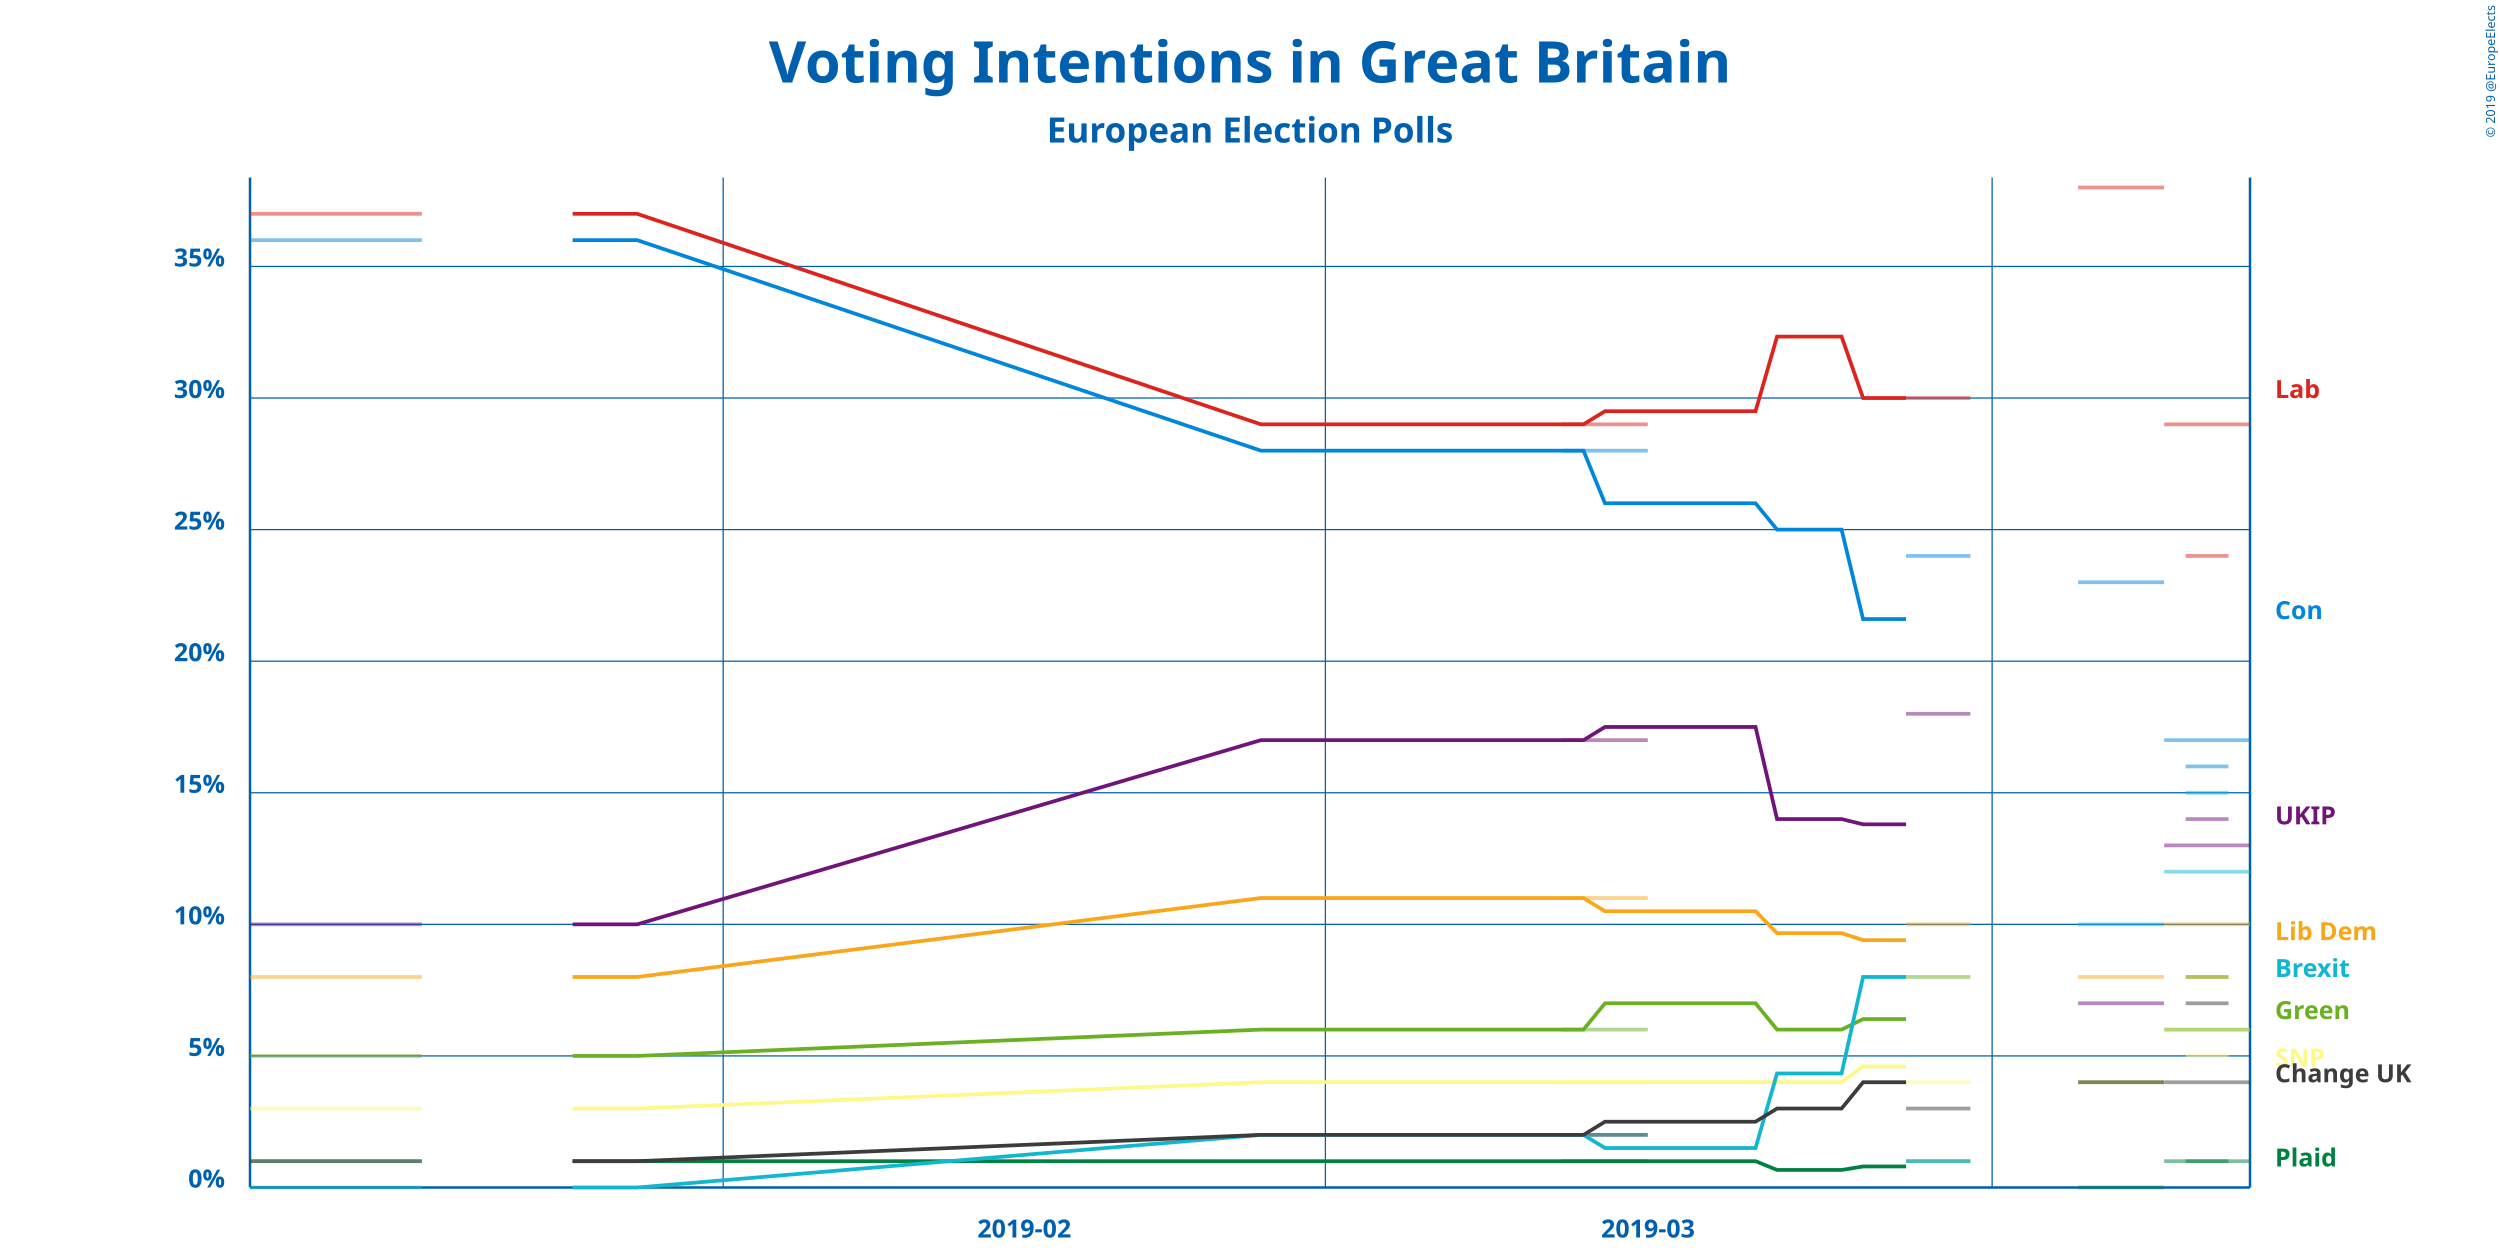
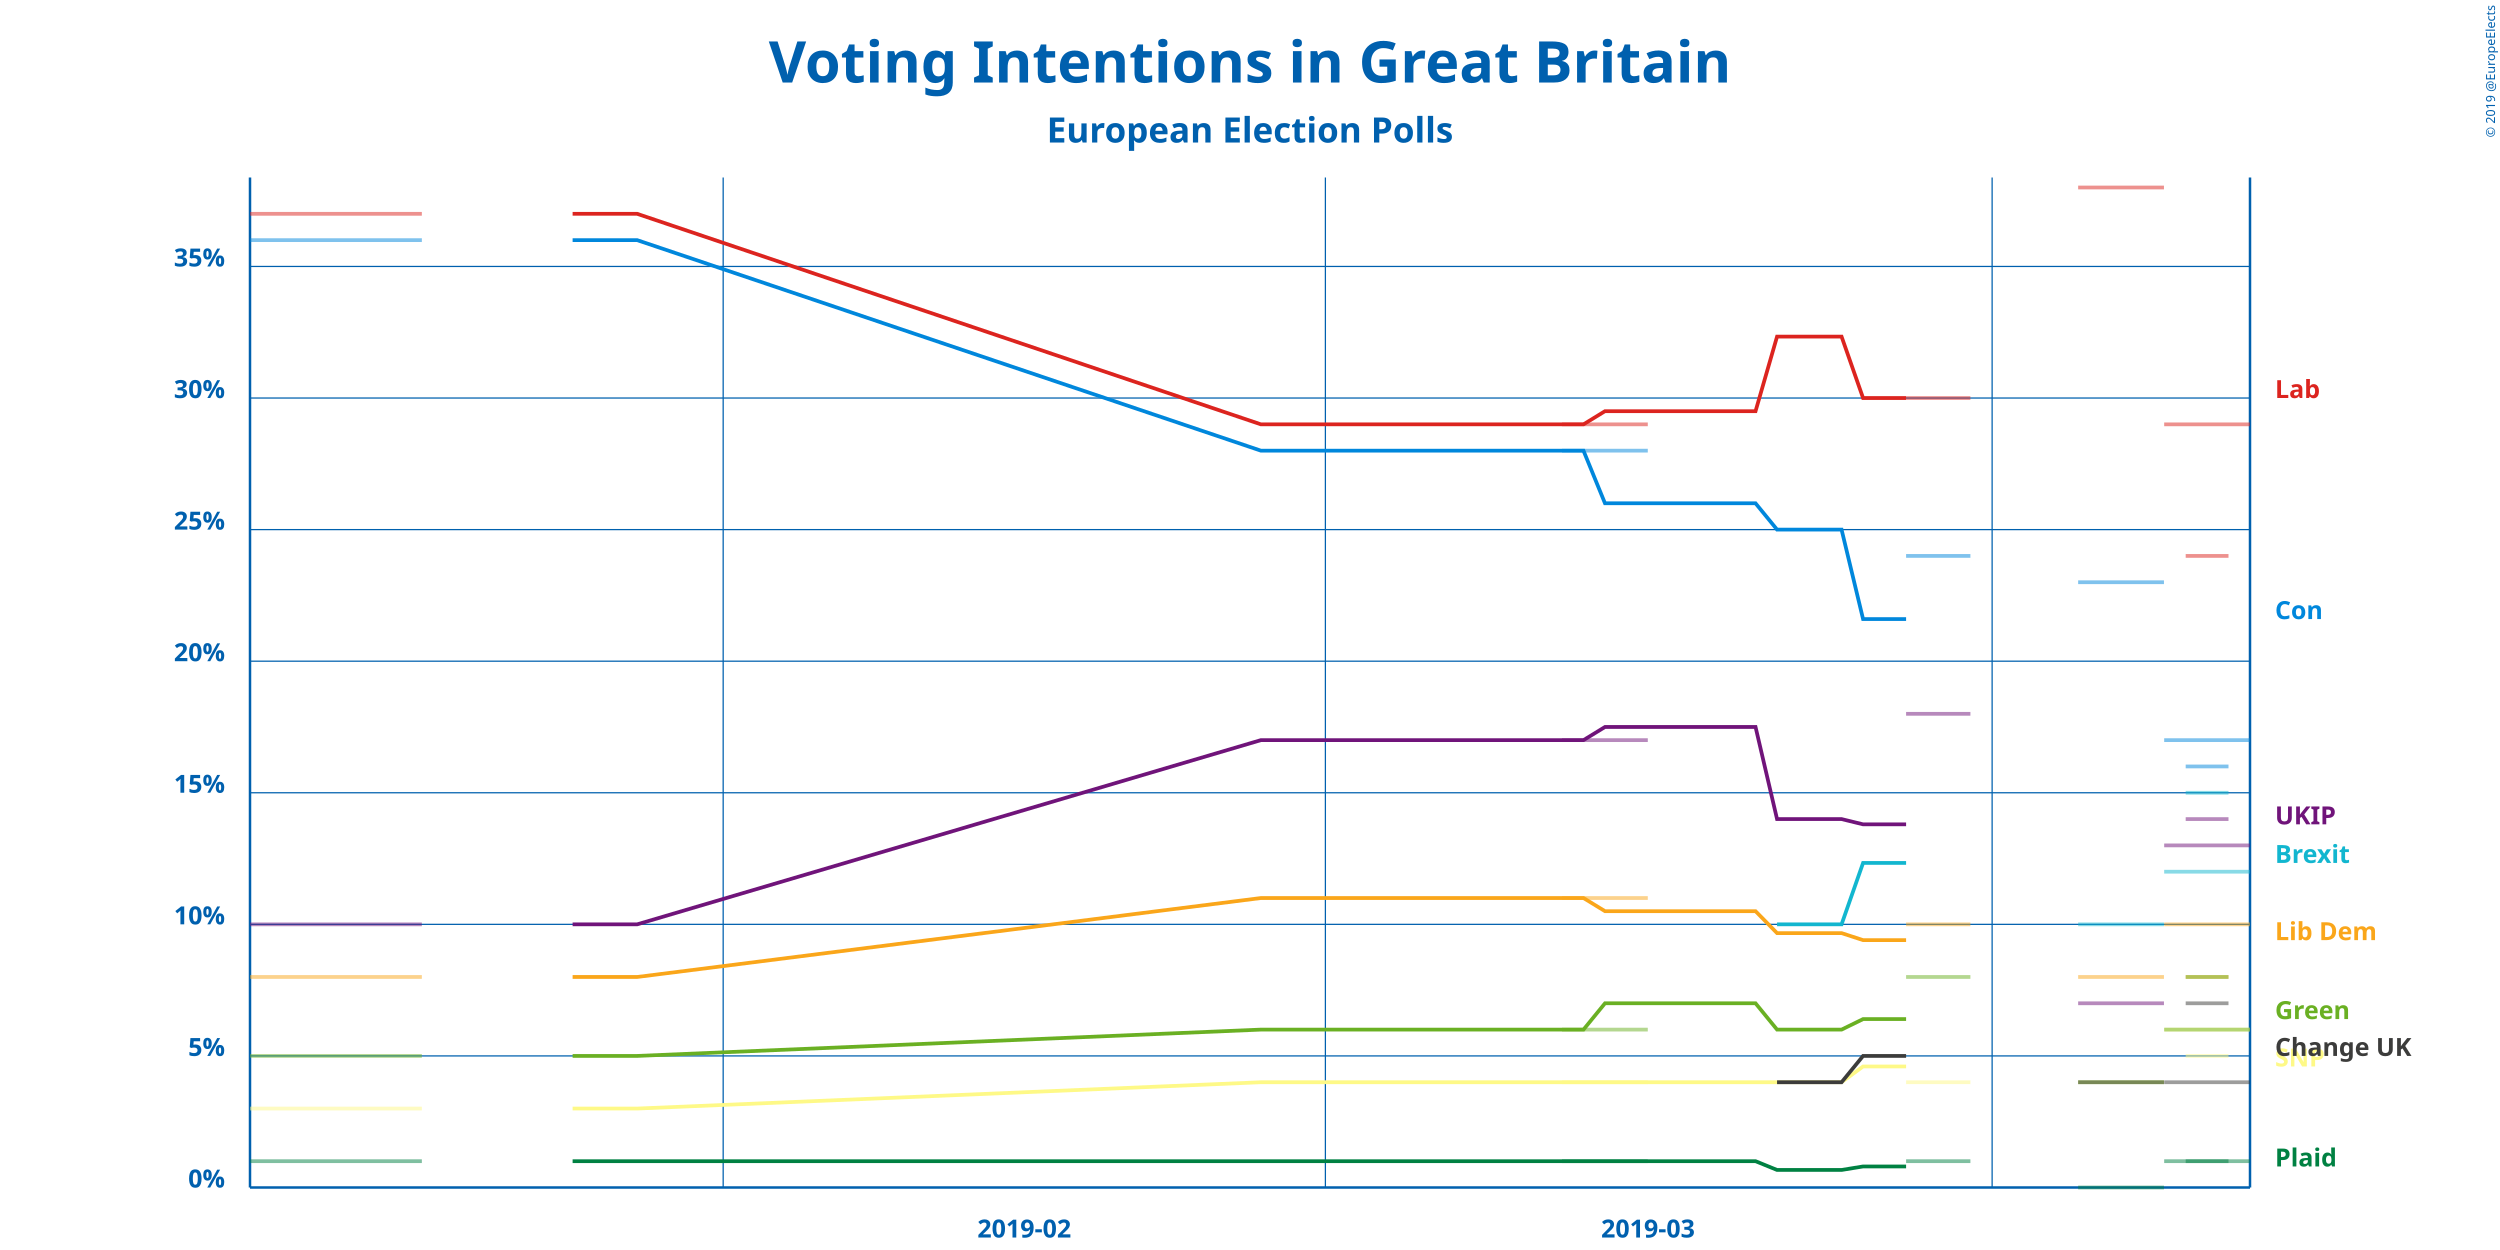
<svg HEIGHT="1000" WIDTH="2000">
  <rect fill="#FFFFFF" height="1000" stroke="none" width="2000" x="0" y="0" />
  <text fill="#0060AE" font-family="'Advent Pro'" font-size="46px" font-style="normal" font-weight="bold" text-align="center" text-anchor="middle" x="1000" y="66">Voting Intentions in Great Britain</text>
  <text fill="#0060AE" font-family="'Advent Pro'" font-size="28px" font-style="normal" font-weight="bold" text-align="center" text-anchor="middle" x="1000" y="114">European Election Polls</text>
  <text fill="#0060AE" font-family="'Advent Pro'" font-size="10px" font-style="normal" font-weight="normal" text-align="center" text-anchor="end" transform="rotate(270)" x="-4" y="1996">© 2019 @EuropeElects</text>
  <g>
    <g>
      <line stroke="#0060AE" stroke-width="2" x1="200.0" x2="1800.0" y1="950.0" y2="950.0" />
      <text fill="#0060AE" font-family="'Advent Pro'" font-size="20px" font-style="normal" font-weight="bold" text-align="center" text-anchor="end" x="180.0" y="950.0">0%</text>
      <line stroke="#0060AE" stroke-width="2" x1="200.0" x2="200.0" y1="950.0" y2="142.0" />
      <line stroke="#0060AE" stroke-width="2" x1="1800.0" x2="1800.0" y1="950.0" y2="142.0" />
      <line stroke="#0060AE" stroke-width="1" x1="578.535" x2="578.535" y1="950.0" y2="142.0" />
      <text fill="#0060AE" font-family="'Advent Pro'" font-size="20px" font-style="normal" font-weight="bold" text-align="center" text-anchor="middle" x="819.421" y="990.0">2019-02</text>
      <line stroke="#0060AE" stroke-width="1" x1="1060.308" x2="1060.308" y1="950.0" y2="142.0" />
      <text fill="#0060AE" font-family="'Advent Pro'" font-size="20px" font-style="normal" font-weight="bold" text-align="center" text-anchor="middle" x="1318.4" y="990.0">2019-03</text>
      <line stroke="#0060AE" stroke-width="1" x1="1593.698" x2="1593.698" y1="950.0" y2="142.0" />
      <line stroke="#0060AE" stroke-width="1" x1="200.0" x2="1800.0" y1="844.737" y2="844.737" />
      <text fill="#0060AE" font-family="'Advent Pro'" font-size="20px" font-style="normal" font-weight="bold" text-align="center" text-anchor="end" x="180.0" y="844.737">5%</text>
      <line stroke="#0060AE" stroke-width="1" x1="200.0" x2="1800.0" y1="739.474" y2="739.474" />
      <text fill="#0060AE" font-family="'Advent Pro'" font-size="20px" font-style="normal" font-weight="bold" text-align="center" text-anchor="end" x="180.0" y="739.474">10%</text>
      <line stroke="#0060AE" stroke-width="1" x1="200.0" x2="1800.0" y1="634.211" y2="634.211" />
      <text fill="#0060AE" font-family="'Advent Pro'" font-size="20px" font-style="normal" font-weight="bold" text-align="center" text-anchor="end" x="180.0" y="634.211">15%</text>
      <line stroke="#0060AE" stroke-width="1" x1="200.0" x2="1800.0" y1="528.947" y2="528.947" />
      <text fill="#0060AE" font-family="'Advent Pro'" font-size="20px" font-style="normal" font-weight="bold" text-align="center" text-anchor="end" x="180.0" y="528.947">20%</text>
      <line stroke="#0060AE" stroke-width="1" x1="200.0" x2="1800.0" y1="423.684" y2="423.684" />
      <text fill="#0060AE" font-family="'Advent Pro'" font-size="20px" font-style="normal" font-weight="bold" text-align="center" text-anchor="end" x="180.0" y="423.684">25%</text>
      <line stroke="#0060AE" stroke-width="1" x1="200.0" x2="1800.0" y1="318.421" y2="318.421" />
      <text fill="#0060AE" font-family="'Advent Pro'" font-size="20px" font-style="normal" font-weight="bold" text-align="center" text-anchor="end" x="180.0" y="318.421">30%</text>
      <line stroke="#0060AE" stroke-width="1" x1="200.0" x2="1800.0" y1="213.158" y2="213.158" />
      <text fill="#0060AE" font-family="'Advent Pro'" font-size="20px" font-style="normal" font-weight="bold" text-align="center" text-anchor="end" x="180.0" y="213.158">35%</text>
    </g>
    <g>
      <line stroke="#0087DC" stroke-opacity="0.5" stroke-width="3" x1="1731.347" x2="1800.0" y1="592.105" y2="592.105" />
      <line stroke="#DC241F" stroke-opacity="0.5" stroke-width="3" x1="1731.347" x2="1800.0" y1="339.474" y2="339.474" />
      <line stroke="#FAA61A" stroke-opacity="0.5" stroke-width="3" x1="1731.347" x2="1800.0" y1="739.474" y2="739.474" />
      <line stroke="#FEF987" stroke-opacity="0.5" stroke-width="3" x1="1731.347" x2="1800.0" y1="823.684" y2="823.684" />
      <line stroke="#008142" stroke-opacity="0.5" stroke-width="3" x1="1731.347" x2="1800.0" y1="928.947" y2="928.947" />
      <line stroke="#70147A" stroke-opacity="0.5" stroke-width="3" x1="1731.347" x2="1800.0" y1="676.316" y2="676.316" />
      <line stroke="#6AB023" stroke-opacity="0.5" stroke-width="3" x1="1731.347" x2="1800.0" y1="823.684" y2="823.684" />
      <line stroke="#12B6CF" stroke-opacity="0.5" stroke-width="3" x1="1731.347" x2="1800.0" y1="697.368" y2="697.368" />
      <line stroke="#3C3C3B" stroke-opacity="0.5" stroke-width="3" x1="1731.347" x2="1800.0" y1="865.789" y2="865.789" />
      <line stroke-opacity="0.5" stroke-width="3" x1="1731.347" x2="1800.0" y1="907.895" y2="907.895" />
      <line stroke="#0087DC" stroke-opacity="0.5" stroke-width="3" x1="1748.554" x2="1782.794" y1="613.158" y2="613.158" />
      <line stroke="#DC241F" stroke-opacity="0.5" stroke-width="3" x1="1748.554" x2="1782.794" y1="444.737" y2="444.737" />
      <line stroke="#FAA61A" stroke-opacity="0.5" stroke-width="3" x1="1748.554" x2="1782.794" y1="781.579" y2="781.579" />
      <line stroke="#FEF987" stroke-opacity="0.5" stroke-width="3" x1="1748.554" x2="1782.794" y1="844.737" y2="844.737" />
      <line stroke="#008142" stroke-opacity="0.5" stroke-width="3" x1="1748.554" x2="1782.794" y1="928.947" y2="928.947" />
      <line stroke="#70147A" stroke-opacity="0.5" stroke-width="3" x1="1748.554" x2="1782.794" y1="655.263" y2="655.263" />
      <line stroke="#6AB023" stroke-opacity="0.5" stroke-width="3" x1="1748.554" x2="1782.794" y1="781.579" y2="781.579" />
      <line stroke="#12B6CF" stroke-opacity="0.5" stroke-width="3" x1="1748.554" x2="1782.794" y1="634.211" y2="634.211" />
      <line stroke="#3C3C3B" stroke-opacity="0.5" stroke-width="3" x1="1748.554" x2="1782.794" y1="802.632" y2="802.632" />
      <line stroke-opacity="0.5" stroke-width="3" x1="1748.554" x2="1782.794" y1="928.947" y2="928.947" />
      <line stroke="#0087DC" stroke-opacity="0.5" stroke-width="3" x1="1662.523" x2="1731.175" y1="465.789" y2="465.789" />
      <line stroke="#DC241F" stroke-opacity="0.5" stroke-width="3" x1="1662.523" x2="1731.175" y1="150.0" y2="150.0" />
      <line stroke="#FAA61A" stroke-opacity="0.5" stroke-width="3" x1="1662.523" x2="1731.175" y1="781.579" y2="781.579" />
      <line stroke="#FEF987" stroke-opacity="0.5" stroke-width="3" x1="1662.523" x2="1731.175" y1="865.789" y2="865.789" />
      <line stroke="#008142" stroke-opacity="0.5" stroke-width="3" x1="1662.523" x2="1731.175" y1="950.0" y2="950.0" />
      <line stroke="#70147A" stroke-opacity="0.5" stroke-width="3" x1="1662.523" x2="1731.175" y1="802.632" y2="802.632" />
      <line stroke="#6AB023" stroke-opacity="0.5" stroke-width="3" x1="1662.523" x2="1731.175" y1="865.789" y2="865.789" />
      <line stroke="#12B6CF" stroke-opacity="0.5" stroke-width="3" x1="1662.523" x2="1731.175" y1="739.474" y2="739.474" />
      <line stroke="#3C3C3B" stroke-opacity="0.5" stroke-width="3" x1="1662.523" x2="1731.175" y1="865.789" y2="865.789" />
      <line stroke-opacity="0.5" stroke-width="3" x1="1662.523" x2="1731.175" y1="928.947" y2="928.947" />
      <line stroke="#0087DC" stroke-opacity="0.5" stroke-width="3" x1="1524.874" x2="1576.32" y1="444.737" y2="444.737" />
      <line stroke="#DC241F" stroke-opacity="0.5" stroke-width="3" x1="1524.874" x2="1576.32" y1="318.421" y2="318.421" />
      <line stroke="#FAA61A" stroke-opacity="0.5" stroke-width="3" x1="1524.874" x2="1576.32" y1="739.474" y2="739.474" />
      <line stroke="#FEF987" stroke-opacity="0.5" stroke-width="3" x1="1524.874" x2="1576.32" y1="865.789" y2="865.789" />
      <line stroke="#008142" stroke-opacity="0.5" stroke-width="3" x1="1524.874" x2="1576.32" y1="928.947" y2="928.947" />
      <line stroke="#70147A" stroke-opacity="0.5" stroke-width="3" x1="1524.874" x2="1576.32" y1="571.053" y2="571.053" />
      <line stroke="#6AB023" stroke-opacity="0.5" stroke-width="3" x1="1524.874" x2="1576.32" y1="781.579" y2="781.579" />
-       <line stroke="#12B6CF" stroke-opacity="0.5" stroke-width="3" x1="1524.874" x2="1576.32" y1="928.947" y2="928.947" />
-       <line stroke="#3C3C3B" stroke-opacity="0.5" stroke-width="3" x1="1524.874" x2="1576.32" y1="886.842" y2="886.842" />
-       <line stroke-opacity="0.5" stroke-width="3" x1="1524.874" x2="1576.32" y1="928.947" y2="928.947" />
+       <line stroke-opacity="0.5" stroke-width="3" x1="1524.874" x2="1576.32" y1="844.737" y2="844.737" />
      <line stroke="#0087DC" stroke-opacity="0.5" stroke-width="3" x1="1249.575" x2="1318.228" y1="360.526" y2="360.526" />
      <line stroke="#DC241F" stroke-opacity="0.5" stroke-width="3" x1="1249.575" x2="1318.228" y1="339.474" y2="339.474" />
      <line stroke="#FAA61A" stroke-opacity="0.5" stroke-width="3" x1="1249.575" x2="1318.228" y1="718.421" y2="718.421" />
      <line stroke="#FEF987" stroke-opacity="0.5" stroke-width="3" x1="1249.575" x2="1318.228" y1="865.789" y2="865.789" />
      <line stroke="#008142" stroke-opacity="0.5" stroke-width="3" x1="1249.575" x2="1318.228" y1="928.947" y2="928.947" />
      <line stroke="#70147A" stroke-opacity="0.5" stroke-width="3" x1="1249.575" x2="1318.228" y1="592.105" y2="592.105" />
      <line stroke="#6AB023" stroke-opacity="0.5" stroke-width="3" x1="1249.575" x2="1318.228" y1="823.684" y2="823.684" />
-       <line stroke="#12B6CF" stroke-opacity="0.5" stroke-width="3" x1="1249.575" x2="1318.228" y1="907.895" y2="907.895" />
-       <line stroke="#3C3C3B" stroke-opacity="0.5" stroke-width="3" x1="1249.575" x2="1318.228" y1="907.895" y2="907.895" />
-       <line stroke-opacity="0.5" stroke-width="3" x1="1249.575" x2="1318.228" y1="928.947" y2="928.947" />
+       <line stroke-opacity="0.5" stroke-width="3" x1="1249.575" x2="1318.228" y1="844.737" y2="844.737" />
      <line stroke="#0087DC" stroke-opacity="0.5" stroke-width="3" x1="200.0" x2="337.477" y1="192.105" y2="192.105" />
      <line stroke="#DC241F" stroke-opacity="0.5" stroke-width="3" x1="200.0" x2="337.477" y1="171.053" y2="171.053" />
      <line stroke="#FAA61A" stroke-opacity="0.5" stroke-width="3" x1="200.0" x2="337.477" y1="781.579" y2="781.579" />
      <line stroke="#FEF987" stroke-opacity="0.5" stroke-width="3" x1="200.0" x2="337.477" y1="886.842" y2="886.842" />
      <line stroke="#008142" stroke-opacity="0.5" stroke-width="3" x1="200.0" x2="337.477" y1="928.947" y2="928.947" />
      <line stroke="#70147A" stroke-opacity="0.5" stroke-width="3" x1="200.0" x2="337.477" y1="739.474" y2="739.474" />
      <line stroke="#6AB023" stroke-opacity="0.5" stroke-width="3" x1="200.0" x2="337.477" y1="844.737" y2="844.737" />
-       <line stroke="#12B6CF" stroke-opacity="0.5" stroke-width="3" x1="200.0" x2="337.477" y1="950.0" y2="950.0" />
-       <line stroke="#3C3C3B" stroke-opacity="0.5" stroke-width="3" x1="200.0" x2="337.477" y1="928.947" y2="928.947" />
      <line stroke-opacity="0.5" stroke-width="3" x1="200.0" x2="337.477" y1="950.0" y2="950.0" />
    </g>
    <g>
      <polyline fill="none" points="458.092,192.105 475.298,192.105 492.505,192.105 509.711,192.105                             1008.689,360.526 1025.895,360.526 1043.101,360.526 1060.308,360.526 1077.514,360.526 1094.72,360.526 1111.926,360.526 1129.132,360.526 1146.338,360.526 1163.544,360.526 1180.751,360.526 1197.957,360.526 1215.163,360.526 1232.369,360.526 1249.575,360.526 1266.781,360.526 1283.988,402.632 1301.194,402.632 1318.4,402.632 1335.606,402.632 1352.812,402.632 1370.018,402.632 1387.224,402.632 1404.431,402.632 1421.637,423.684 1438.843,423.684 1456.049,423.684 1473.255,423.684 1490.461,495.263 1507.667,495.263 1524.874,495.263" stroke="#0087DC" stroke-width="3" />
      <text fill="#0087DC" font-family="'Advent Pro'" font-size="20px" font-style="normal" font-weight="bold" text-align="center" text-anchor="start" x="1820.0" y="495.263">Con</text>
      <polyline fill="none" points="458.092,171.053 475.298,171.053 492.505,171.053 509.711,171.053                             1008.689,339.474 1025.895,339.474 1043.101,339.474 1060.308,339.474 1077.514,339.474 1094.72,339.474 1111.926,339.474 1129.132,339.474 1146.338,339.474 1163.544,339.474 1180.751,339.474 1197.957,339.474 1215.163,339.474 1232.369,339.474 1249.575,339.474 1266.781,339.474 1283.988,328.947 1301.194,328.947 1318.4,328.947 1335.606,328.947 1352.812,328.947 1370.018,328.947 1387.224,328.947 1404.431,328.947 1421.637,269.298 1438.843,269.298 1456.049,269.298 1473.255,269.298 1490.461,318.421 1507.667,318.421 1524.874,318.421" stroke="#DC241F" stroke-width="3" />
      <text fill="#DC241F" font-family="'Advent Pro'" font-size="20px" font-style="normal" font-weight="bold" text-align="center" text-anchor="start" x="1820.0" y="318.421">Lab</text>
      <polyline fill="none" points="458.092,781.579 475.298,781.579 492.505,781.579 509.711,781.579                             1008.689,718.421 1025.895,718.421 1043.101,718.421 1060.308,718.421 1077.514,718.421 1094.72,718.421 1111.926,718.421 1129.132,718.421 1146.338,718.421 1163.544,718.421 1180.751,718.421 1197.957,718.421 1215.163,718.421 1232.369,718.421 1249.575,718.421 1266.781,718.421 1283.988,728.947 1301.194,728.947 1318.4,728.947 1335.606,728.947 1352.812,728.947 1370.018,728.947 1387.224,728.947 1404.431,728.947 1421.637,746.491 1438.843,746.491 1456.049,746.491 1473.255,746.491 1490.461,752.105 1507.667,752.105 1524.874,752.105" stroke="#FAA61A" stroke-width="3" />
      <text fill="#FAA61A" font-family="'Advent Pro'" font-size="20px" font-style="normal" font-weight="bold" text-align="center" text-anchor="start" x="1820.0" y="752.105">Lib Dem</text>
      <polyline fill="none" points="458.092,886.842 475.298,886.842 492.505,886.842 509.711,886.842                             1008.689,865.789 1025.895,865.789 1043.101,865.789 1060.308,865.789 1077.514,865.789 1094.72,865.789 1111.926,865.789 1129.132,865.789 1146.338,865.789 1163.544,865.789 1180.751,865.789 1197.957,865.789 1215.163,865.789 1232.369,865.789 1249.575,865.789 1266.781,865.789 1283.988,865.789 1301.194,865.789 1318.4,865.789 1335.606,865.789 1352.812,865.789 1370.018,865.789 1387.224,865.789 1404.431,865.789 1421.637,865.789 1438.843,865.789 1456.049,865.789 1473.255,865.789 1490.461,853.158 1507.667,853.158 1524.874,853.158" stroke="#FEF987" stroke-width="3" />
      <text fill="#FEF987" font-family="'Advent Pro'" font-size="20px" font-style="normal" font-weight="bold" text-align="center" text-anchor="start" x="1820.0" y="853.158">SNP</text>
      <polyline fill="none" points="458.092,928.947 475.298,928.947 492.505,928.947 509.711,928.947                             1008.689,928.947 1025.895,928.947 1043.101,928.947 1060.308,928.947 1077.514,928.947 1094.72,928.947 1111.926,928.947 1129.132,928.947 1146.338,928.947 1163.544,928.947 1180.751,928.947 1197.957,928.947 1215.163,928.947 1232.369,928.947 1249.575,928.947 1266.781,928.947 1283.988,928.947 1301.194,928.947 1318.4,928.947 1335.606,928.947 1352.812,928.947 1370.018,928.947 1387.224,928.947 1404.431,928.947 1421.637,935.965 1438.843,935.965 1456.049,935.965 1473.255,935.965 1490.461,933.158 1507.667,933.158 1524.874,933.158" stroke="#008142" stroke-width="3" />
      <text fill="#008142" font-family="'Advent Pro'" font-size="20px" font-style="normal" font-weight="bold" text-align="center" text-anchor="start" x="1820.0" y="933.158">Plaid</text>
      <polyline fill="none" points="458.092,739.474 475.298,739.474 492.505,739.474 509.711,739.474                             1008.689,592.105 1025.895,592.105 1043.101,592.105 1060.308,592.105 1077.514,592.105 1094.72,592.105 1111.926,592.105 1129.132,592.105 1146.338,592.105 1163.544,592.105 1180.751,592.105 1197.957,592.105 1215.163,592.105 1232.369,592.105 1249.575,592.105 1266.781,592.105 1283.988,581.579 1301.194,581.579 1318.4,581.579 1335.606,581.579 1352.812,581.579 1370.018,581.579 1387.224,581.579 1404.431,581.579 1421.637,655.263 1438.843,655.263 1456.049,655.263 1473.255,655.263 1490.461,659.474 1507.667,659.474 1524.874,659.474" stroke="#70147A" stroke-width="3" />
      <text fill="#70147A" font-family="'Advent Pro'" font-size="20px" font-style="normal" font-weight="bold" text-align="center" text-anchor="start" x="1820.0" y="659.474">UKIP</text>
      <polyline fill="none" points="458.092,844.737 475.298,844.737 492.505,844.737 509.711,844.737                             1008.689,823.684 1025.895,823.684 1043.101,823.684 1060.308,823.684 1077.514,823.684 1094.72,823.684 1111.926,823.684 1129.132,823.684 1146.338,823.684 1163.544,823.684 1180.751,823.684 1197.957,823.684 1215.163,823.684 1232.369,823.684 1249.575,823.684 1266.781,823.684 1283.988,802.632 1301.194,802.632 1318.4,802.632 1335.606,802.632 1352.812,802.632 1370.018,802.632 1387.224,802.632 1404.431,802.632 1421.637,823.684 1438.843,823.684 1456.049,823.684 1473.255,823.684 1490.461,815.263 1507.667,815.263 1524.874,815.263" stroke="#6AB023" stroke-width="3" />
      <text fill="#6AB023" font-family="'Advent Pro'" font-size="20px" font-style="normal" font-weight="bold" text-align="center" text-anchor="start" x="1820.0" y="815.263">Green</text>
-       <polyline fill="none" points="458.092,950.0 475.298,950.0 492.505,950.0 509.711,950.0                             1008.689,907.895 1025.895,907.895 1043.101,907.895 1060.308,907.895 1077.514,907.895 1094.72,907.895 1111.926,907.895 1129.132,907.895 1146.338,907.895 1163.544,907.895 1180.751,907.895 1197.957,907.895 1215.163,907.895 1232.369,907.895 1249.575,907.895 1266.781,907.895 1283.988,918.421 1301.194,918.421 1318.4,918.421 1335.606,918.421 1352.812,918.421 1370.018,918.421 1387.224,918.421 1404.431,918.421 1421.637,858.772 1438.843,858.772 1456.049,858.772 1473.255,858.772 1490.461,781.579 1507.667,781.579 1524.874,781.579" stroke="#12B6CF" stroke-width="3" />
-       <text fill="#12B6CF" font-family="'Advent Pro'" font-size="20px" font-style="normal" font-weight="bold" text-align="center" text-anchor="start" x="1820.0" y="781.579">Brexit</text>
-       <polyline fill="none" points="458.092,928.947 475.298,928.947 492.505,928.947 509.711,928.947                             1008.689,907.895 1025.895,907.895 1043.101,907.895 1060.308,907.895 1077.514,907.895 1094.72,907.895 1111.926,907.895 1129.132,907.895 1146.338,907.895 1163.544,907.895 1180.751,907.895 1197.957,907.895 1215.163,907.895 1232.369,907.895 1249.575,907.895 1266.781,907.895 1283.988,897.368 1301.194,897.368 1318.4,897.368 1335.606,897.368 1352.812,897.368 1370.018,897.368 1387.224,897.368 1404.431,897.368 1421.637,886.842 1438.843,886.842 1456.049,886.842 1473.255,886.842 1490.461,865.789 1507.667,865.789 1524.874,865.789" stroke="#3C3C3B" stroke-width="3" />
-       <text fill="#3C3C3B" font-family="'Advent Pro'" font-size="20px" font-style="normal" font-weight="bold" text-align="center" text-anchor="start" x="1820.0" y="865.789">Change UK</text>
+       <polyline fill="none" points="                                                        1421.637,739.474 1438.843,739.474 1456.049,739.474 1473.255,739.474 1490.461,690.351 1507.667,690.351 1524.874,690.351" stroke="#12B6CF" stroke-width="3" />
+       <text fill="#12B6CF" font-family="'Advent Pro'" font-size="20px" font-style="normal" font-weight="bold" text-align="center" text-anchor="start" x="1820.0" y="690.351">Brexit</text>
+       <polyline fill="none" points="                                                        1421.637,865.789 1438.843,865.789 1456.049,865.789 1473.255,865.789 1490.461,844.737 1507.667,844.737 1524.874,844.737" stroke="#3C3C3B" stroke-width="3" />
+       <text fill="#3C3C3B" font-family="'Advent Pro'" font-size="20px" font-style="normal" font-weight="bold" text-align="center" text-anchor="start" x="1820.0" y="844.737">Change UK</text>
    </g>
  </g>
</svg>
